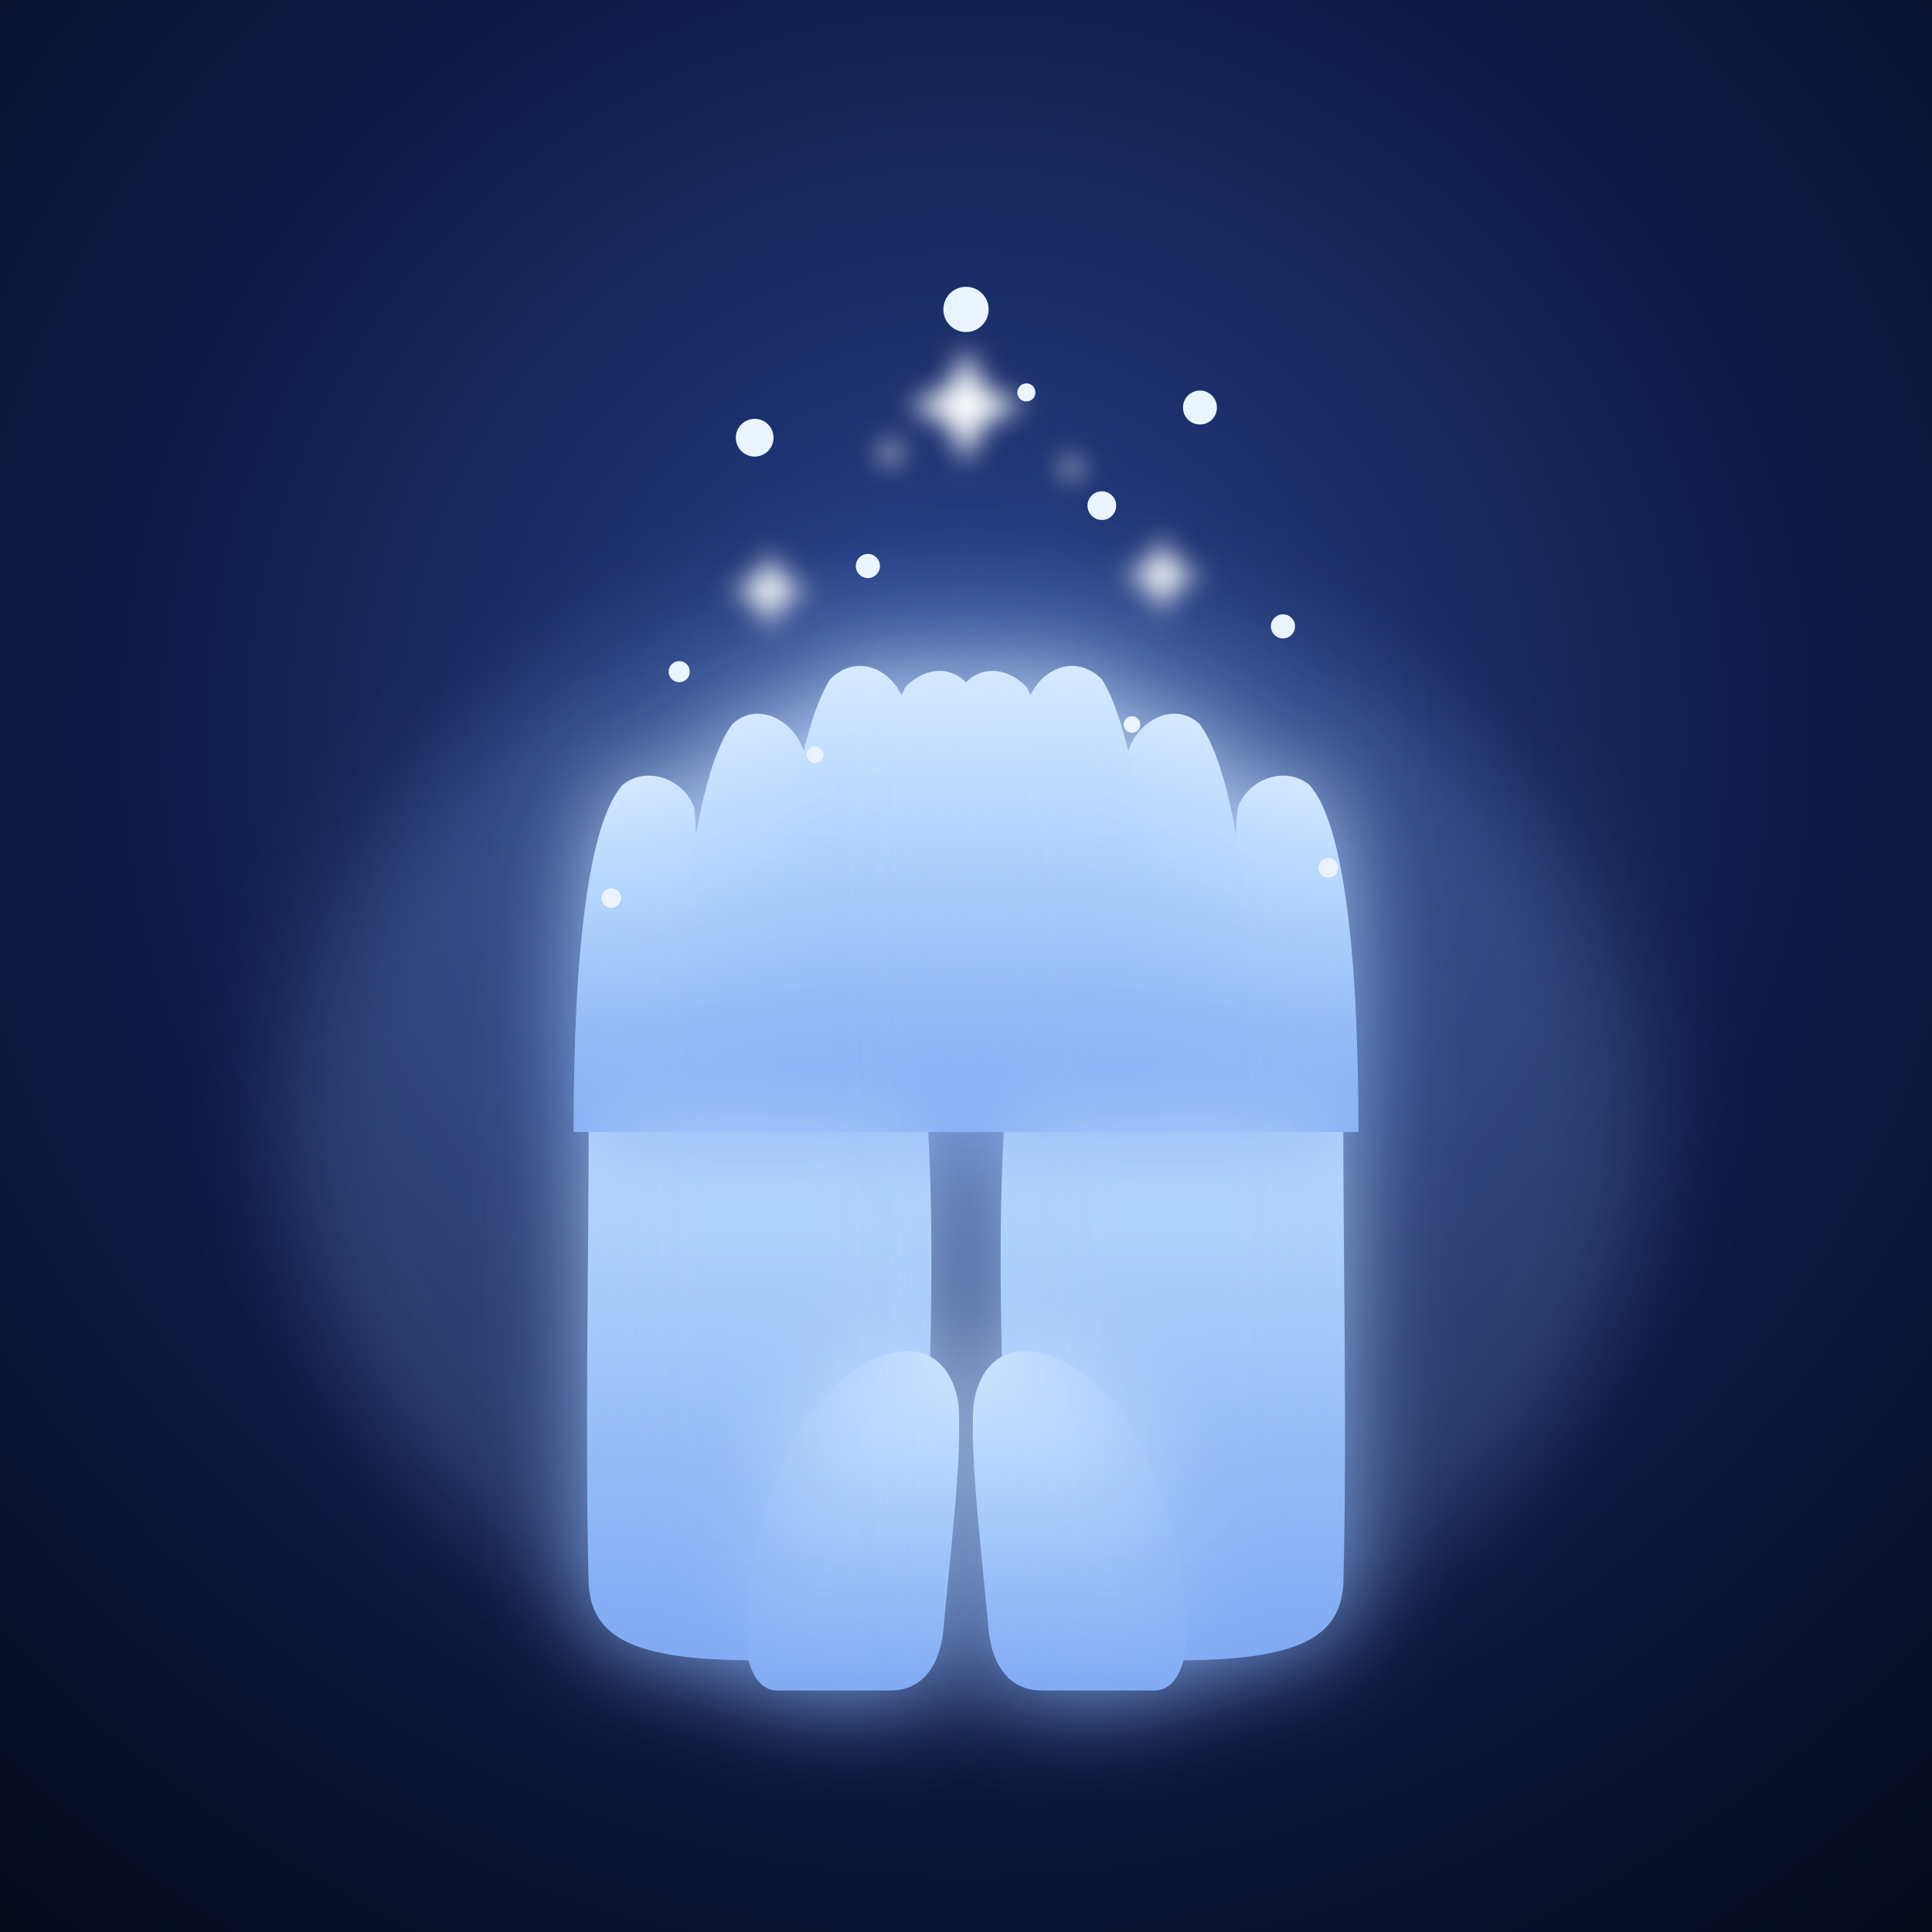
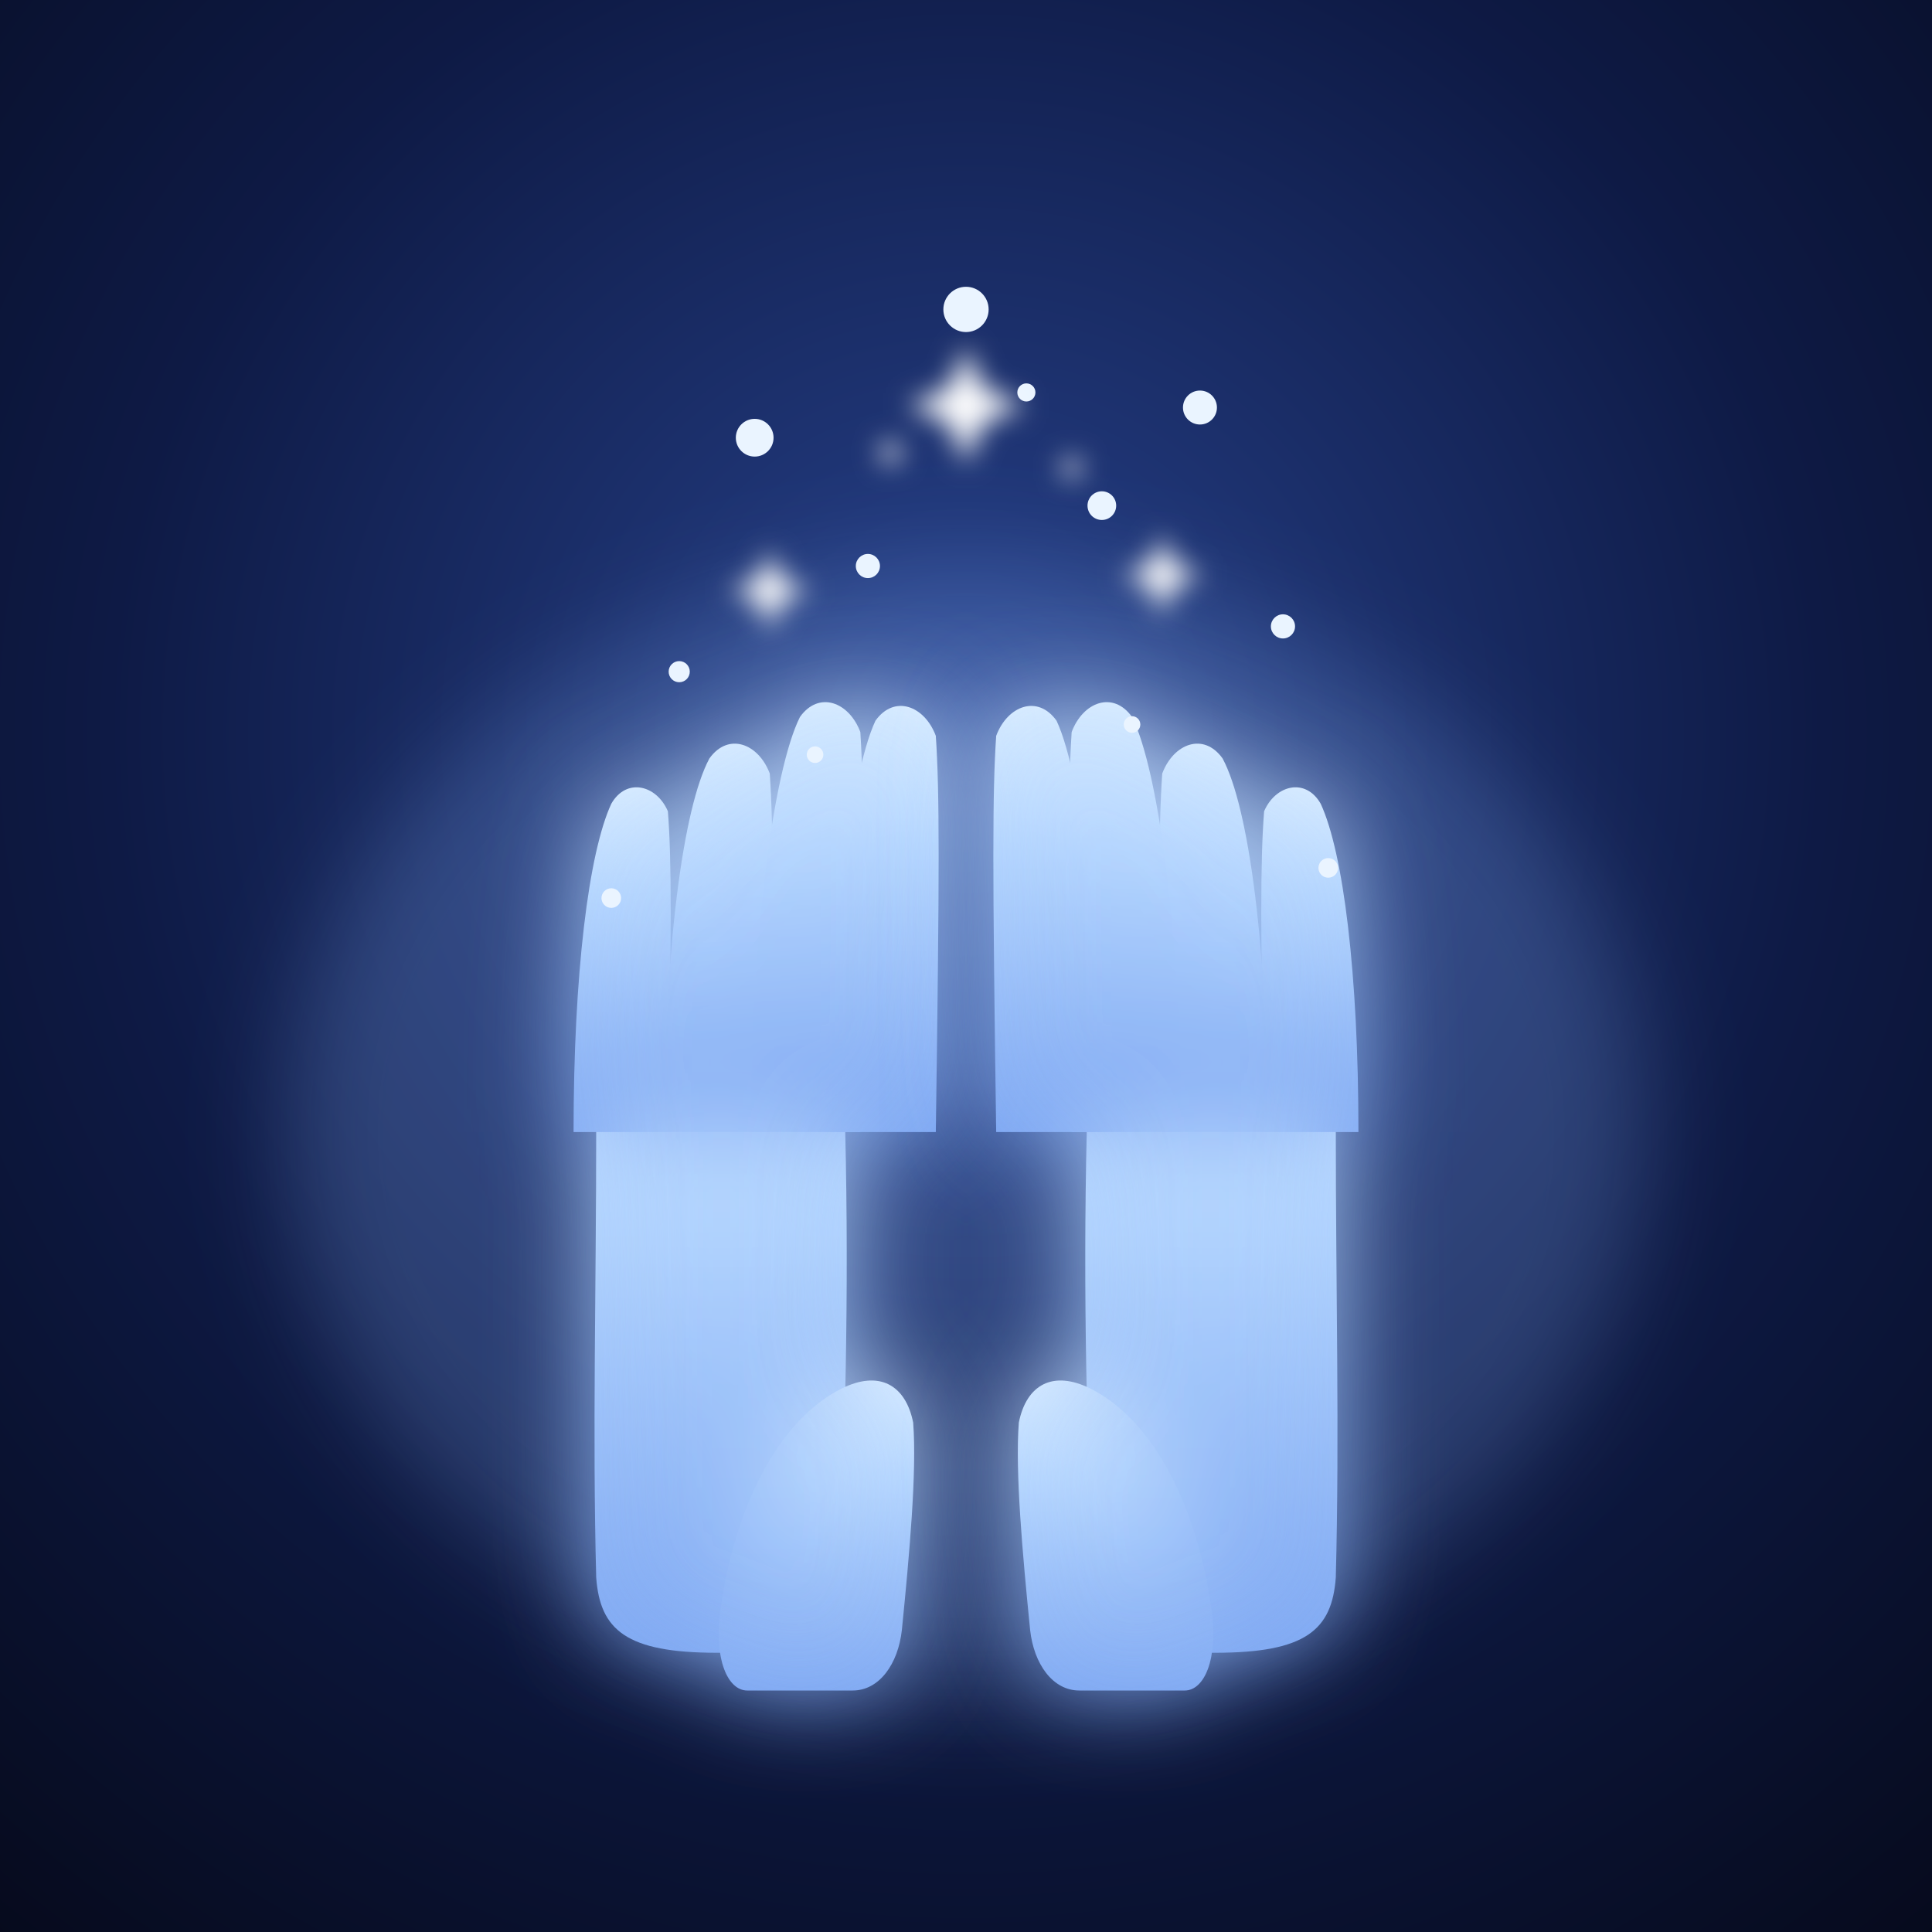
<svg xmlns="http://www.w3.org/2000/svg" width="512" height="512" viewBox="0 0 512 512" role="img" aria-label="Joining Palms">
  <defs>
    <radialGradient id="bg" cx="50%" cy="38%" r="80%">
      <stop offset="0%" stop-color="#27428c" />
      <stop offset="55%" stop-color="#0e1a45" />
      <stop offset="100%" stop-color="#060a1c" />
    </radialGradient>
    <linearGradient id="hand" x1="0" y1="1" x2="0" y2="0">
      <stop offset="0%" stop-color="#7fa8f2" />
      <stop offset="70%" stop-color="#b6d7ff" />
      <stop offset="100%" stop-color="#d9ecff" />
    </linearGradient>
    <filter id="soft" x="-80%" y="-80%" width="260%" height="260%">
      <feGaussianBlur stdDeviation="13" />
    </filter>
    <filter id="spark" x="-120%" y="-120%" width="340%" height="340%">
      <feGaussianBlur stdDeviation="3.5" />
    </filter>
  </defs>
  <rect width="512" height="512" fill="url(#bg)" />
  <ellipse cx="256" cy="300" rx="180" ry="150" fill="#8db8ff" opacity="0.22" filter="url(#soft)" />
  <g id="handL" fill="url(#hand)">
-     <path d="M 156 300 C 156 268, 172 254, 200 254 C 228 254, 244 268, 246 300 C 248 336, 246 382, 244 420 C 243 434, 232 440, 200 440 C 168 440, 157 434, 156 420 C 155 380, 156 336, 156 300 Z" />
-     <path d="M 152 300 C 152 252, 156 218, 165 208 C 171 203, 181 206, 184 214 C 185 226, 185 240, 184 300 Z" />
-     <path d="M 179 300 C 179 244, 185 204, 194 192 C 200 186, 210 190, 213 199 C 214 214, 214 230, 213 300 Z" />
-     <path d="M 204 300 C 204 240, 211 194, 220 180 C 227 173, 237 177, 240 187 C 241 204, 241 222, 240 300 Z" />
-     <path d="M 226 300 C 226 244, 232 196, 240 182 C 247 175, 256 177, 259 186 C 260 202, 260 220, 259 300 Z" />
-     <path d="M 206 448 C 200 448, 196 440, 198 424 C 202 392, 214 368, 232 360 C 244 355, 252 360, 254 372 C 255 386, 252 410, 250 432 C 249 442, 244 448, 236 448 Z" />
+     <path d="M 158 300 C 158 274, 172 260, 190 260 C 208 260, 222 274, 224 300 C 225 342, 224 386, 222 418 C 221 432, 214 438, 190 438 C 166 438, 159 432, 158 418 C 157 380, 158 342, 158 300 Z" />
+     <path d="M 152 300 C 152 258, 156 226, 162 213 C 166 206, 174 208, 177 215 C 178 228, 178 246, 177 300 Z" />
+     <path d="M 176 300 C 176 252, 181 214, 188 201 C 193 194, 201 197, 204 205 C 205 220, 205 240, 204 300 Z" />
+     <path d="M 199 300 C 199 248, 205 204, 212 190 C 217 183, 225 186, 228 194 C 229 210, 229 232, 228 300 Z" />
+     <path d="M 220 300 C 220 252, 225 206, 232 191 C 237 184, 245 187, 248 195 C 249 210, 249 230, 248 300 Z" />
+     <path d="M 198 448 C 193 448, 189 440, 191 426 C 195 398, 207 376, 223 368 C 233 363, 240 367, 242 377 C 243 390, 241 412, 239 432 C 238 441, 233 448, 226 448 Z" />
  </g>
  <use href="#handL" transform="translate(512 0) scale(-1 1)" />
  <use href="#handL" filter="url(#soft)" opacity="0.9" />
  <use href="#handL" filter="url(#soft)" opacity="0.9" transform="translate(512 0) scale(-1 1)" />
  <g fill="#eaf4ff">
    <circle cx="200" cy="116" r="5" />
    <circle cx="256" cy="82" r="6" />
    <circle cx="318" cy="108" r="4.5" />
    <circle cx="230" cy="150" r="3.2" />
    <circle cx="292" cy="134" r="3.8" />
    <circle cx="180" cy="178" r="2.8" />
    <circle cx="340" cy="166" r="3.2" />
    <circle cx="272" cy="104" r="2.4" />
    <circle cx="352" cy="230" r="2.6" />
    <circle cx="162" cy="238" r="2.6" />
    <circle cx="216" cy="200" r="2.2" />
    <circle cx="300" cy="192" r="2.2" />
  </g>
  <g fill="#ffffff" filter="url(#spark)">
    <path d="M 256 92 l 4.5 11 11 4.5 -11 4.5 -4.5 11 -4.5 -11 -11 -4.5 11 -4.5 Z" />
    <path d="M 204 146 l 3 7.5 7.5 3 -7.5 3 -3 7.5 -3 -7.5 -7.5 -3 7.5 -3 Z" />
    <path d="M 308 142 l 3 7.5 7.5 3 -7.5 3 -3 7.5 -3 -7.5 -7.5 -3 7.5 -3 Z" />
    <circle cx="236" cy="120" r="2.6" />
    <circle cx="284" cy="124" r="2.4" />
  </g>
</svg>
